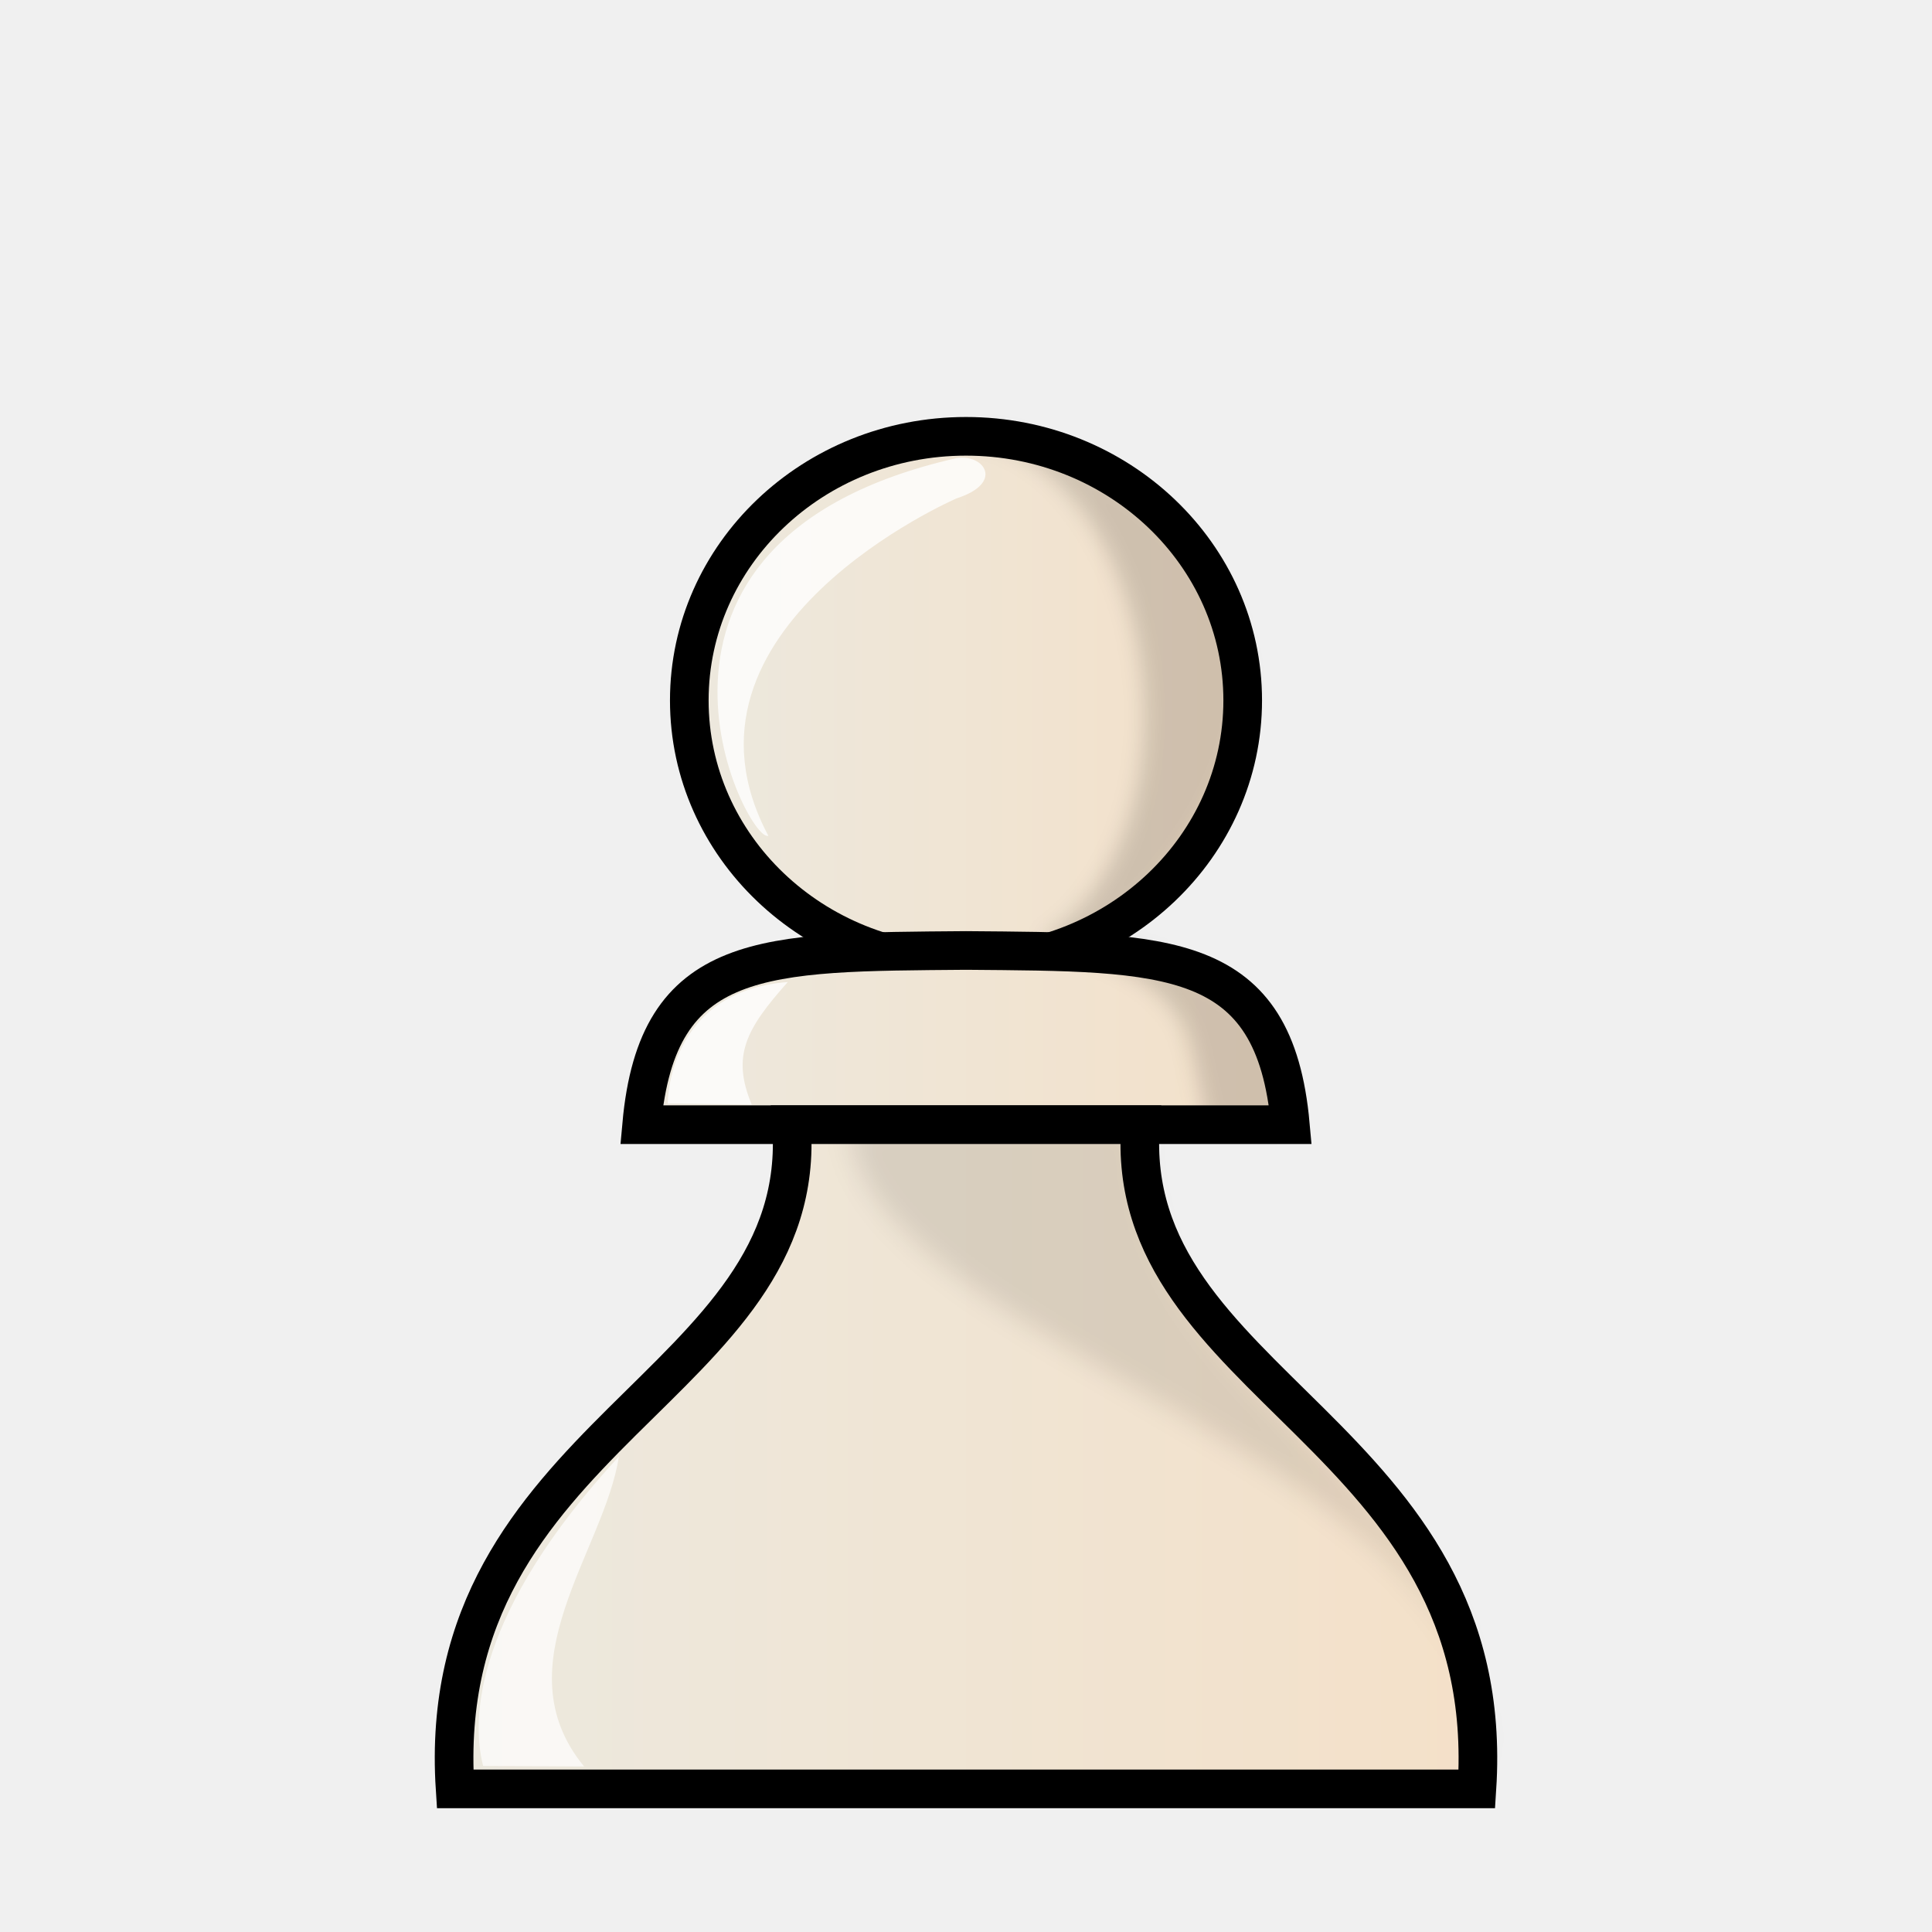
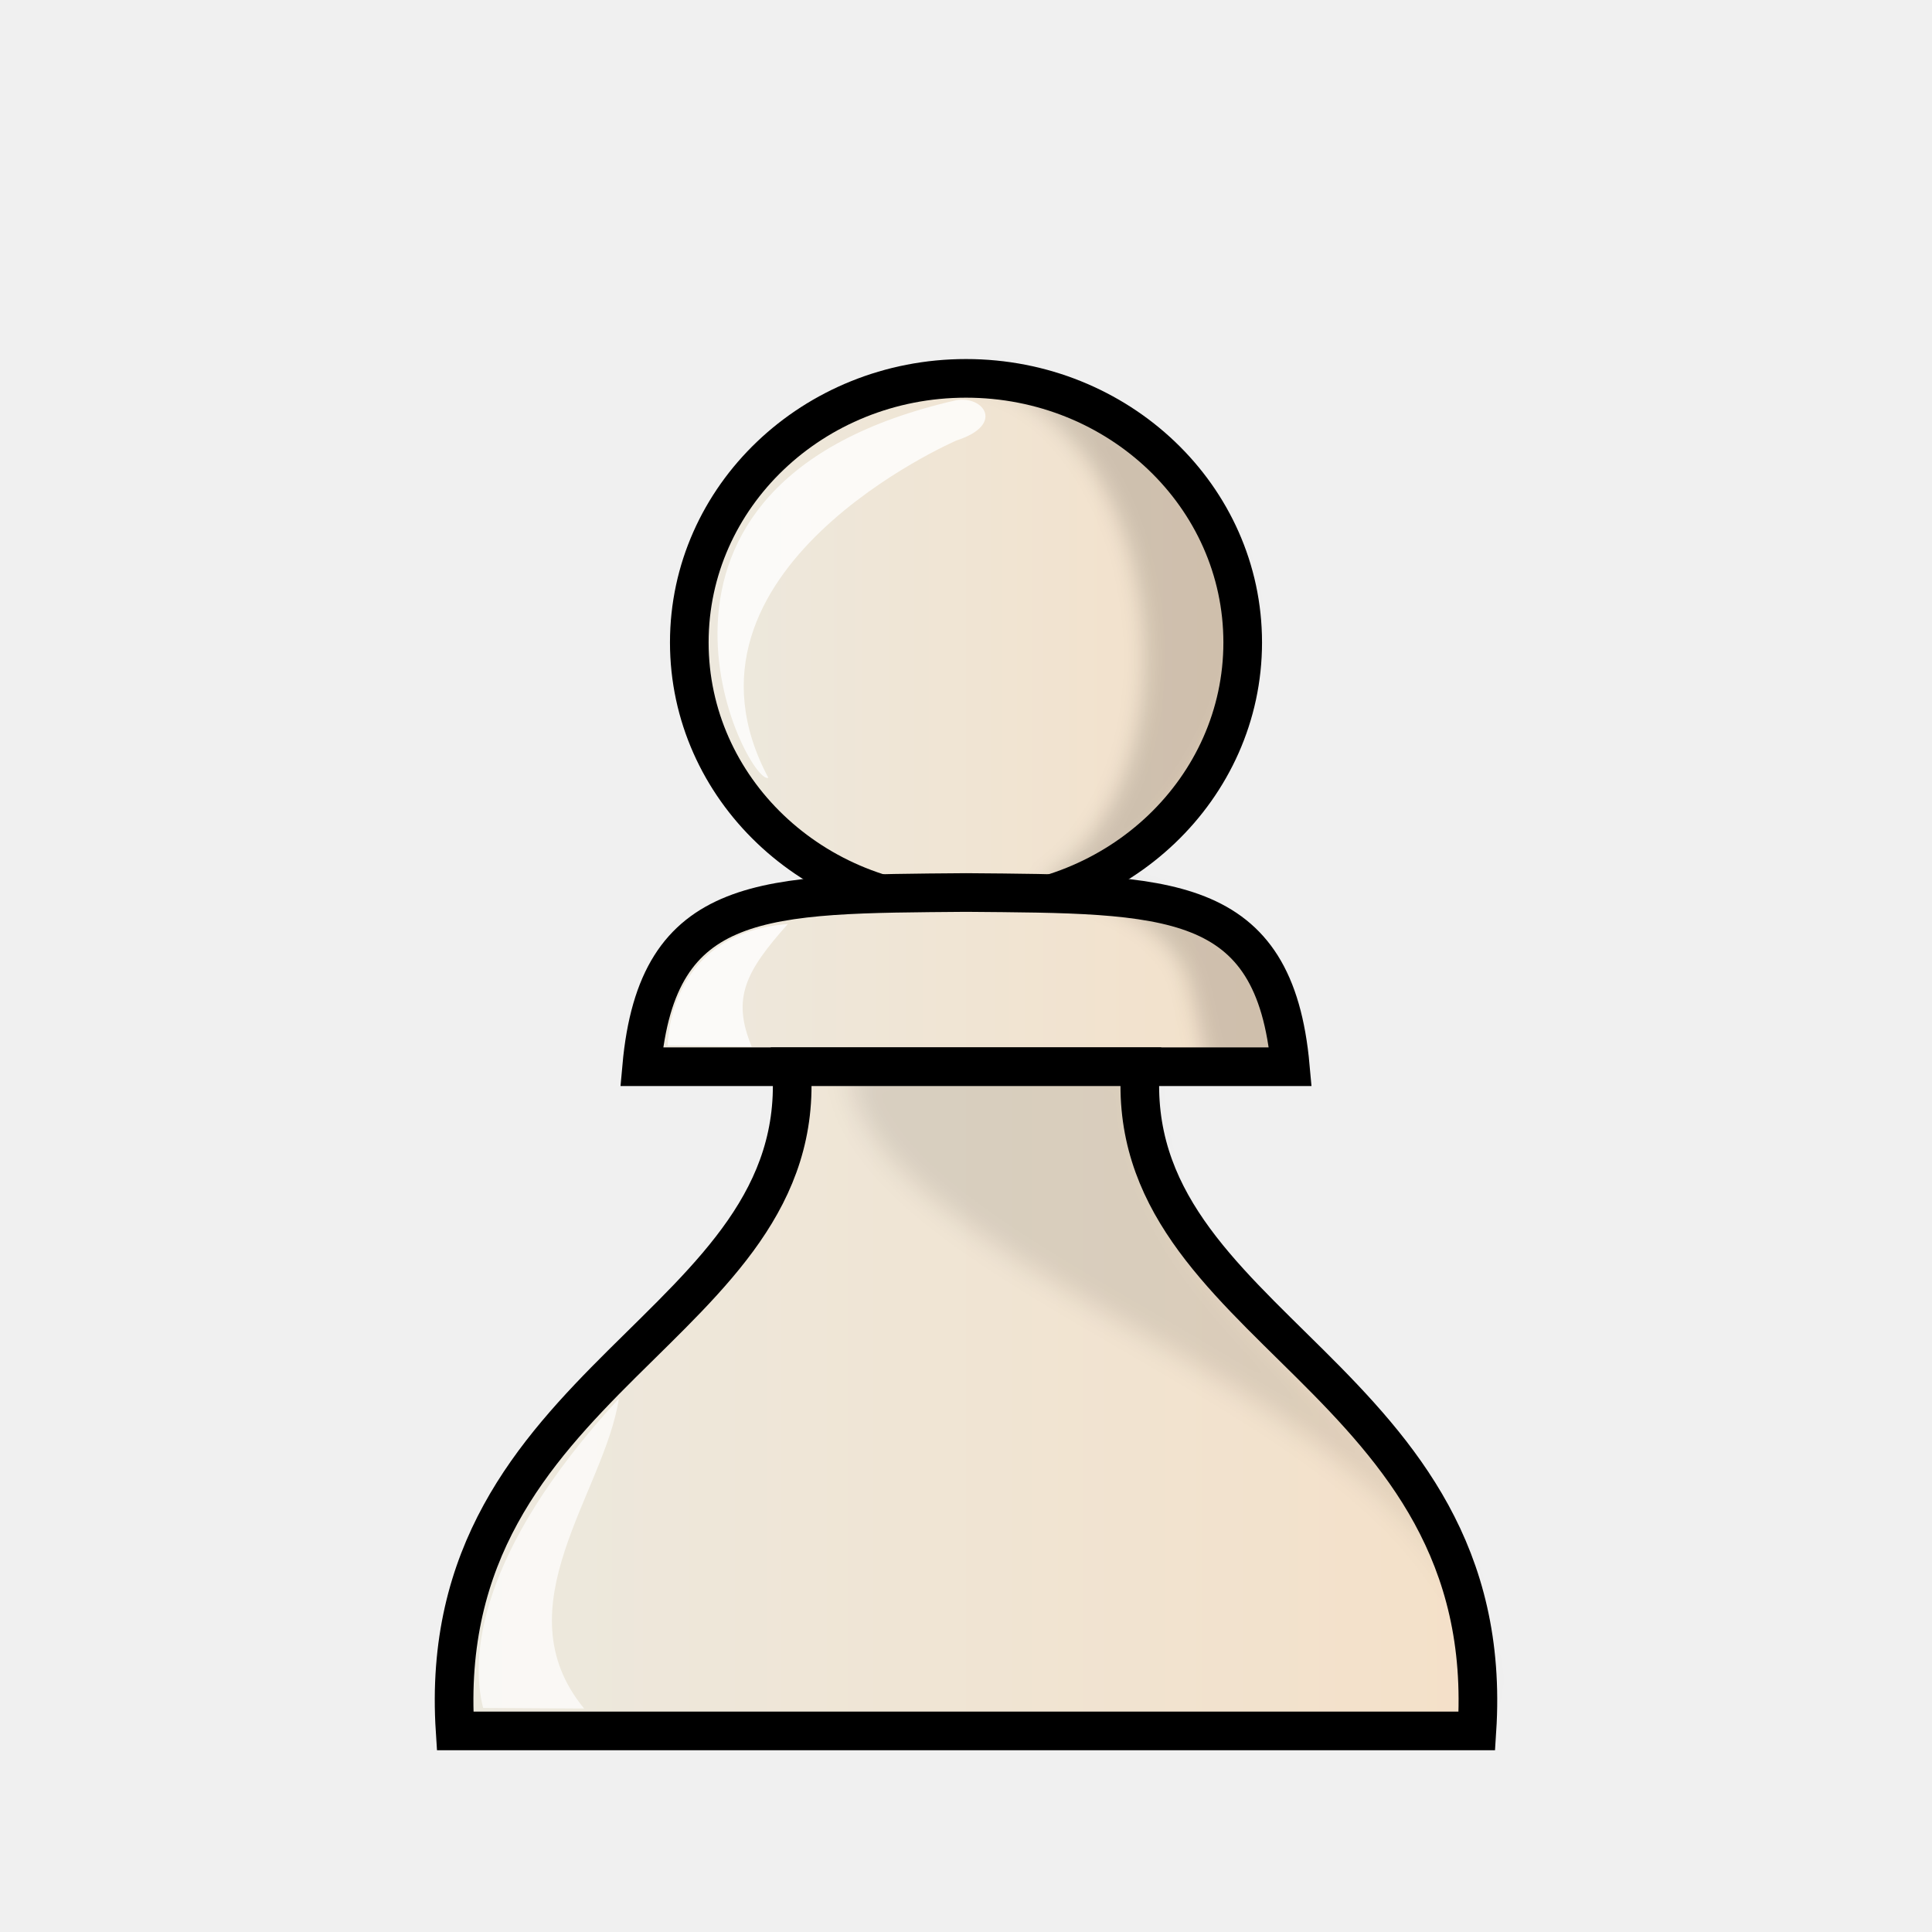
- <svg xmlns="http://www.w3.org/2000/svg" xmlns:xlink="http://www.w3.org/1999/xlink" width="50mm" height="50mm" fill-rule="evenodd" clip-rule="evenodd" image-rendering="optimizeQuality" shape-rendering="geometricPrecision" text-rendering="geometricPrecision" viewBox="0 0 50 50">
+ <svg xmlns="http://www.w3.org/2000/svg" xmlns:xlink="http://www.w3.org/1999/xlink" width="50mm" height="50mm" fill-rule="evenodd" clip-rule="evenodd" image-rendering="optimizeQuality" shape-rendering="geometricPrecision" text-rendering="geometricPrecision" viewBox="0 1.5 50 50">
  <defs>
    <linearGradient id="a" x1="9.241" x2="40.761" y1="27.266" y2="27.266" gradientTransform="matrix(.98495 0 0 .98605 .376 .641)" gradientUnits="userSpaceOnUse">
      <stop offset="0" stop-color="#ece9df" />
      <stop offset="1" stop-color="#f4e0c8" />
    </linearGradient>
    <linearGradient xlink:href="#a" id="b" x1="779.03" x2="794.63" y1="54.449" y2="54.449" gradientTransform="matrix(.98131 0 0 .97235 -747.13 -34.817)" gradientUnits="userSpaceOnUse" />
    <linearGradient xlink:href="#a" id="c" x1="777.73" x2="795.93" y1="63.423" y2="63.423" gradientTransform="matrix(.98131 0 0 .97235 -747.13 -34.817)" gradientUnits="userSpaceOnUse" />
    <linearGradient xlink:href="#a" id="d" x1="772.83" x2="800.83" y1="74.581" y2="74.581" gradientTransform="matrix(.98131 0 0 .97235 -747.13 -34.817)" gradientUnits="userSpaceOnUse" />
    <filter id="e" width="1.099" height="1.093" x="-.049" y="-.047" color-interpolation-filters="sRGB">
      <feGaussianBlur stdDeviation=".344" />
    </filter>
    <filter id="g" width="1.151" height="1.07" x="-.075" y="-.035" color-interpolation-filters="sRGB">
      <feGaussianBlur stdDeviation=".269" />
    </filter>
    <filter id="f" width="1.099" height="1.093" x="-.049" y="-.047" color-interpolation-filters="sRGB">
      <feGaussianBlur stdDeviation=".344" />
    </filter>
    <filter id="h" width="1.151" height="1.07" x="-.075" y="-.035" color-interpolation-filters="sRGB">
      <feGaussianBlur stdDeviation=".269" />
    </filter>
  </defs>
  <ellipse cx="25" cy="18.126" fill="url(#b)" stroke-linejoin="round" rx="7.161" ry="6.834" style="clip-rule:evenodd;fill:url(#b);image-rendering:optimizeQuality;paint-order:markers fill stroke;shape-rendering:geometricPrecision;stroke:#000" />
  <path fill="url(#c)" d="M25 24.598c-5.228.044-7.985-.028-8.394 4.508h16.788c-.41-4.536-3.165-4.464-8.394-4.508z" style="clip-rule:evenodd;fill-rule:evenodd;fill:url(#c);image-rendering:optimizeQuality;shape-rendering:geometricPrecision;stroke:#000" />
  <path fill="url(#d)" d="M20.484 29.106c.496 6.787-9.303 7.996-8.706 17.19h26.444c.597-9.194-9.202-10.403-8.706-17.19H25z" style="clip-rule:evenodd;fill-rule:evenodd;fill:url(#d);image-rendering:optimizeQuality;shape-rendering:geometricPrecision;stroke:#000" />
  <path d="M19.884 21.629c-.528.225-4.585-7.628 4.867-9.772.717-.119 1.252.64.008 1.04 0 0-7.74 3.346-4.875 8.732z" style="clip-rule:evenodd;fill-rule:evenodd;fill:#fff;image-rendering:optimizeQuality;opacity:.8;shape-rendering:geometricPrecision" />
  <path d="M12.504 45.701c-.324-1.24-.204-3.973 3.513-8.008-.37 2.437-3.065 5.393-.9 8.024z" style="clip-rule:evenodd;fill-rule:evenodd;fill:#fff;image-rendering:optimizeQuality;opacity:.7;shape-rendering:geometricPrecision" />
  <path d="M17.282 28.557s-.026-2.905 3.106-3.142c-1.079 1.212-1.462 1.906-.933 3.174z" style="clip-rule:evenodd;fill-rule:evenodd;fill:#fff;image-rendering:optimizeQuality;opacity:.8;shape-rendering:geometricPrecision" />
  <path d="M275.09-101.12c.228 6.037 18.734 9.314 16.553 17.682 1.286-7.878-9.282-10.089-8.875-17.682z" filter="url(#e)" opacity=".15" style="filter:url(#f);mix-blend-mode:normal;opacity:.1" transform="matrix(.98092 0 0 .9722 -247.86 127.42)" />
  <path d="M278.37-118.34c4.975.663 6.596 10.501 1.92 13.454 0 0 3.409.512 3.967 2.688.17.66.468 2.181.468 2.181h2.202s-.196-1.54-.47-2.164c-.888-2.035-4.685-2.771-4.685-2.771 1.871-1.18 3.898-4.253 3.898-6.358.388-4.551-5.508-7.548-7.3-7.03z" filter="url(#g)" opacity=".25" style="filter:url(#h);mix-blend-mode:normal;opacity:.15" transform="matrix(.98092 0 0 .9722 -248.05 126.34)" />
</svg>
